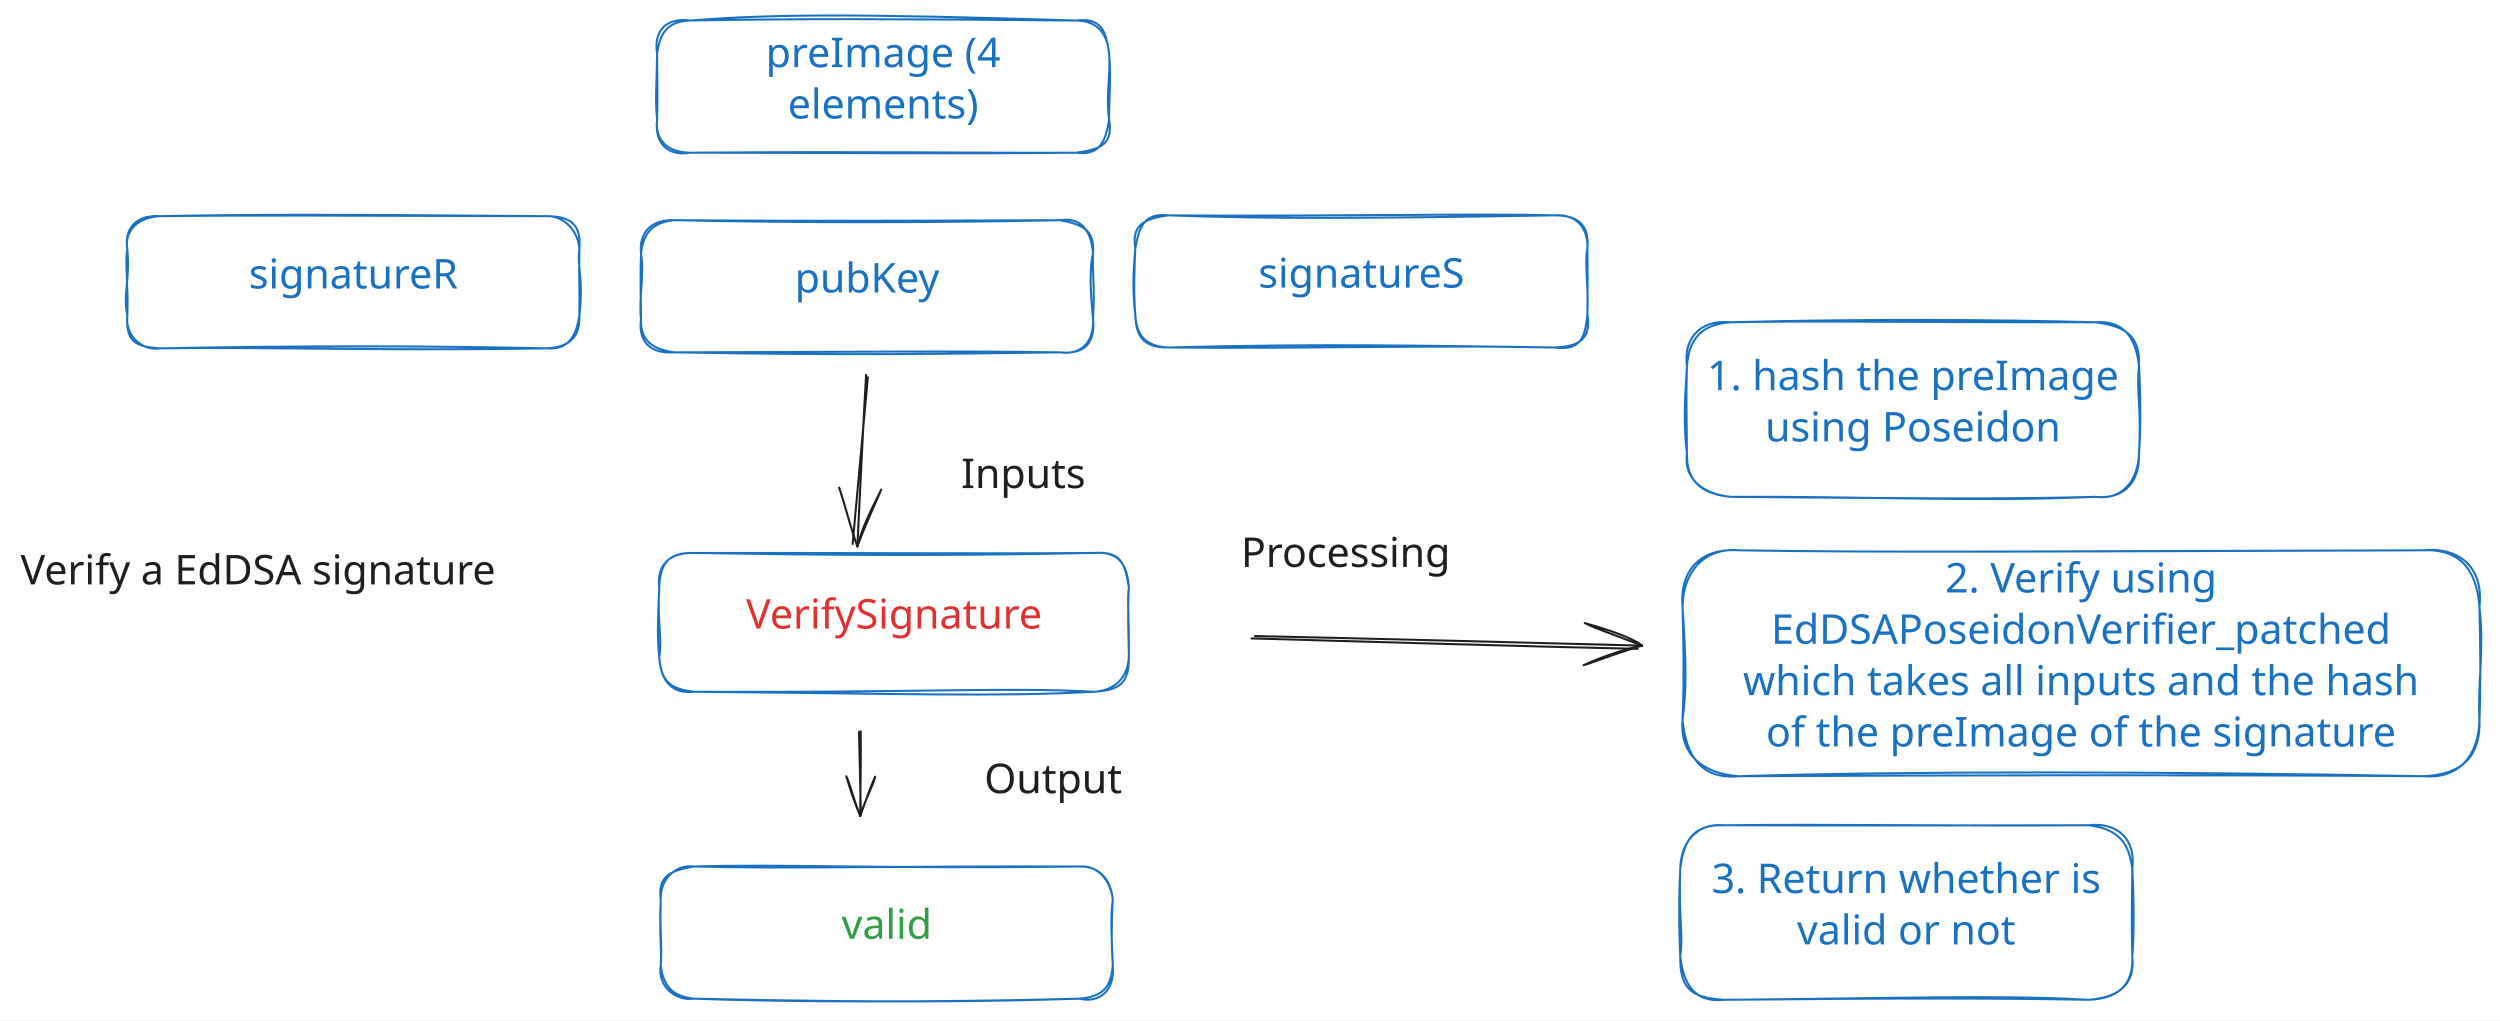
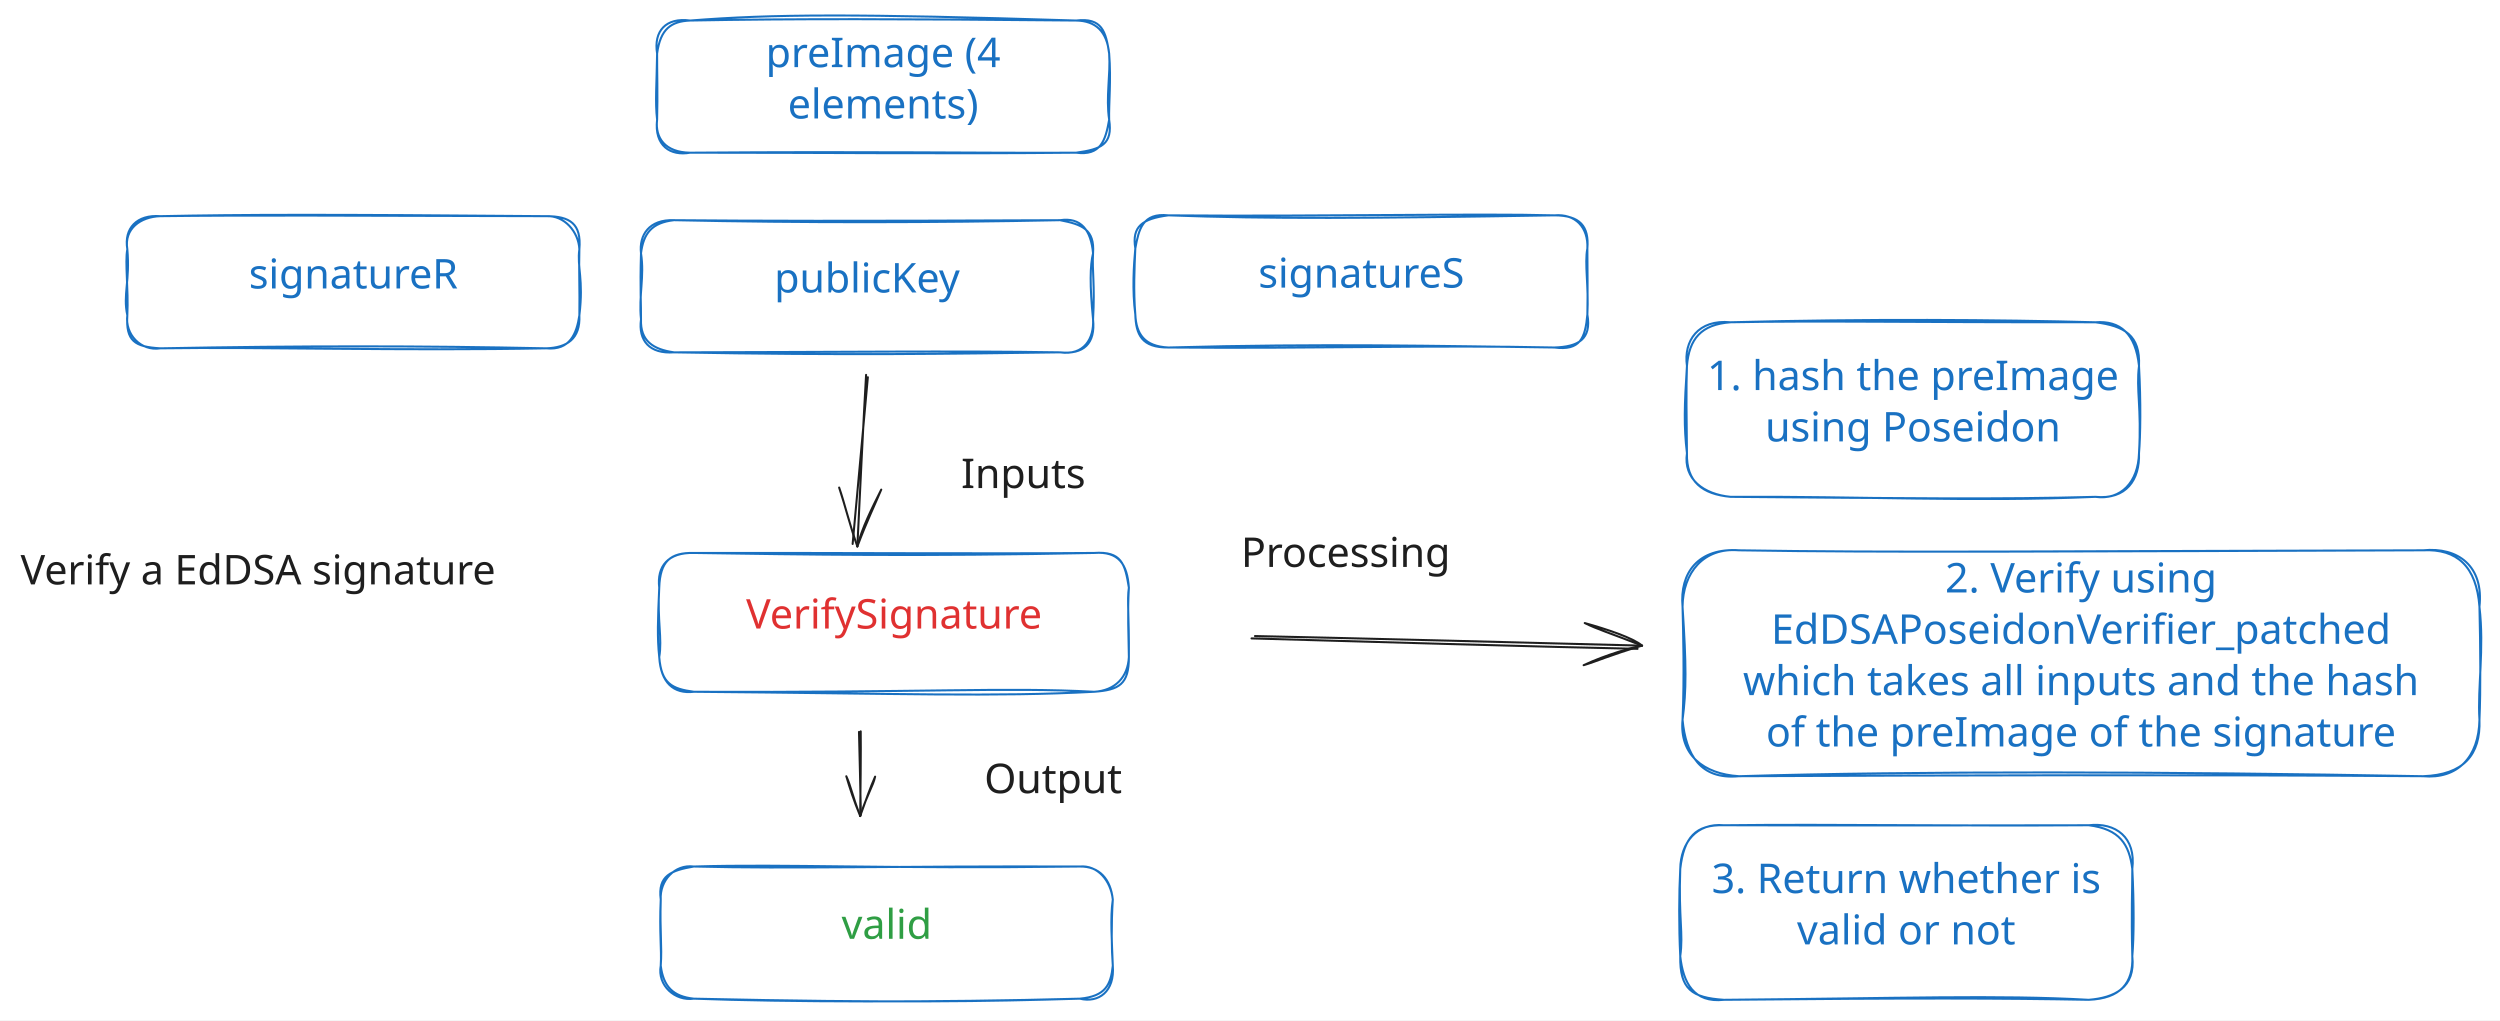
<svg xmlns="http://www.w3.org/2000/svg" version="1.1" viewBox="0 0 1217.331 496.84" width="3651.994" height="1490.519">
  <defs>
    <style class="style-fonts">
      @font-face {
        font-family: "Virgil";
        src: url("https://excalidraw.com/Virgil.woff2");
      }
      @font-face {
        font-family: "Cascadia";
        src: url("https://excalidraw.com/Cascadia.woff2");
      }
      @font-face {
        font-family: "Assistant";
        src: url("https://excalidraw.com/Assistant-Regular.woff2");
      }
    </style>
  </defs>
  <rect x="0" y="0" width="1217.331" height="496.84" fill="#ffffff" />
  <g stroke-linecap="round" transform="translate(321.0042 269.2484) rotate(0 114.3381 33.80052)">
    <path d="M16.9 0 C88.76 -0.11, 158 0.44, 211.78 0 M16.9 0 C71.53 0.82, 127.07 1.75, 211.78 0 M211.78 0 C223.68 -0.9, 227.92 5.41, 228.68 16.9 M211.78 0 C225.18 -0.9, 226.79 5.25, 228.68 16.9 M228.68 16.9 C227.74 23.13, 228.84 30.7, 228.68 50.7 M228.68 16.9 C227.98 29.02, 228.54 40.3, 228.68 50.7 M228.68 50.7 C228.21 60.46, 222 67.03, 211.78 67.6 M228.68 50.7 C228.75 64.04, 223.87 66.73, 211.78 67.6 M211.78 67.6 C168.98 65.25, 127.31 68.09, 16.9 67.6 M211.78 67.6 C163.66 70.17, 117.7 68.45, 16.9 67.6 M16.9 67.6 C6.89 68.79, 0.74 63.11, 0 50.7 M16.9 67.6 C6.18 66.16, 1.05 63.67, 0 50.7 M0 50.7 C1.57 41.72, -1.05 32.87, 0 16.9 M0 50.7 C-1.02 41.13, -0.71 32.91, 0 16.9 M0 16.9 C-1.23 6.5, 4.23 -0.32, 16.9 0 M0 16.9 C0.42 4.17, 5.24 -0.28, 16.9 0" stroke="#1971c2" stroke-width="1" fill="none" />
  </g>
  <g transform="translate(362.9424 290.5489) rotate(0 72.39993 12.5)">
    <text x="72.4" y="0" font-family="Virgil, Segoe UI Emoji" font-size="20px" fill="#e03131" text-anchor="middle" style="white-space: pre;" direction="ltr" dominant-baseline="text-before-edge">VerifySignature</text>
  </g>
  <g stroke-linecap="round">
    <g transform="translate(421.4348 183.8782) rotate(0 -2.731305 40.8157)">
      <path d="M1.15 -0.19 C-0.03 13.24, -5.01 67.39, -6.26 80.99 M0.29 -1.34 C-0.58 12.2, -3.27 68.21, -3.96 82.19" stroke="#1e1e1e" stroke-width="1" fill="none" />
    </g>
    <g transform="translate(421.4348 183.8782) rotate(0 -2.731305 40.8157)">
      <path d="M-12.83 53.53 C-9.79 62.65, -7.29 73.06, -3.96 82.19 M-12.83 53.53 C-10.21 60.96, -8.45 69.25, -3.96 82.19" stroke="#1e1e1e" stroke-width="1" fill="none" />
    </g>
    <g transform="translate(421.4348 183.8782) rotate(0 -2.731305 40.8157)">
      <path d="M7.67 54.53 C3.17 63.48, -1.86 73.52, -3.96 82.19 M7.67 54.53 C4.61 61.83, 0.68 69.84, -3.96 82.19" stroke="#1e1e1e" stroke-width="1" fill="none" />
    </g>
  </g>
  <mask />
  <g transform="translate(467.9891 222.1256) rotate(0 31.80997 12.5)">
    <text x="0" y="0" font-family="Virgil, Segoe UI Emoji" font-size="20px" fill="#1e1e1e" text-anchor="start" style="white-space: pre;" direction="ltr" dominant-baseline="text-before-edge">Inputs</text>
  </g>
  <g transform="translate(479.2753 370.6925) rotate(0 34.84996 12.5)">
    <text x="0" y="0" font-family="Virgil, Segoe UI Emoji" font-size="20px" fill="#1e1e1e" text-anchor="start" style="white-space: pre;" direction="ltr" dominant-baseline="text-before-edge">Output</text>
  </g>
  <g stroke-linecap="round">
    <g transform="translate(418.5707 356.0077) rotate(0 0.2229014 20.51106)">
      <path d="M-0.3 0.39 C-0.13 7.21, 0.53 34.01, 0.62 40.77 M0.54 0.11 C0.69 7.01, 0.41 34.44, 0.28 41.35" stroke="#1e1e1e" stroke-width="1" fill="none" />
    </g>
    <g transform="translate(418.5707 356.0077) rotate(0 0.2229014 20.51106)">
      <path d="M-6.48 21.98 C-4.26 26.72, -3.88 30.42, 0.28 41.35 M-6.48 21.98 C-4.85 27.51, -2.89 33.64, 0.28 41.35" stroke="#1e1e1e" stroke-width="1" fill="none" />
    </g>
    <g transform="translate(418.5707 356.0077) rotate(0 0.2229014 20.51106)">
      <path d="M7.55 22.17 C6.58 26.82, 3.77 30.49, 0.28 41.35 M7.55 22.17 C5.13 27.61, 3.03 33.69, 0.28 41.35" stroke="#1e1e1e" stroke-width="1" fill="none" />
    </g>
  </g>
  <mask />
  <g stroke-linecap="round" transform="translate(321.7348 421.934) rotate(0 110.0576 32.17742)">
    <path d="M16.09 0 C61.23 -1.36, 107.97 1.26, 204.03 0 M16.09 0 C64.31 1.22, 113.35 -0.31, 204.03 0 M204.03 0 C213.58 -0.15, 219.1 6.12, 220.12 16.09 M204.03 0 C212.78 -0.82, 219.17 6.98, 220.12 16.09 M220.12 16.09 C218.79 25.21, 219.73 36.48, 220.12 48.27 M220.12 16.09 C219.36 28.22, 219.51 40.52, 220.12 48.27 M220.12 48.27 C219.18 57.48, 216.66 63.23, 204.03 64.35 M220.12 48.27 C221.16 60.86, 213.23 66.63, 204.03 64.35 M204.03 64.35 C133.07 66.27, 60.87 66.01, 16.09 64.35 M204.03 64.35 C159.24 65.69, 114.06 66.52, 16.09 64.35 M16.09 64.35 C5.93 63.28, 1.28 58.4, 0 48.27 M16.09 64.35 C7.06 65.69, -1.77 58, 0 48.27 M0 48.27 C0.71 38.68, -0.47 32.27, 0 16.09 M0 48.27 C0.5 40.12, -0.75 32.37, 0 16.09 M0 16.09 C-0.54 6.98, 6.78 -1.23, 16.09 0 M0 16.09 C-1.55 4.33, 5.09 1.94, 16.09 0" stroke="#1971c2" stroke-width="1" fill="none" />
  </g>
  <g transform="translate(409.3824 441.6114) rotate(0 22.40998 12.5)">
    <text x="22.41" y="0" font-family="Virgil, Segoe UI Emoji" font-size="20px" fill="#2f9e44" text-anchor="middle" style="white-space: pre;" direction="ltr" dominant-baseline="text-before-edge">valid</text>
  </g>
  <g transform="translate(604.3046 260.5245) rotate(0 49.66994 12.5)">
    <text x="0" y="0" font-family="Virgil, Segoe UI Emoji" font-size="20px" fill="#1e1e1e" text-anchor="start" style="white-space: pre;" direction="ltr" dominant-baseline="text-before-edge">Processing</text>
  </g>
  <g stroke-linecap="round">
    <g transform="translate(610.3931 311.0646) rotate(0 93.9745 1.890304)">
      <path d="M-0.98 -0.2 C29.99 0.69, 155.65 4.33, 186.98 4.87 M0.7 -1.35 C31.95 -0.73, 157.73 2.44, 189.18 3.32" stroke="#1e1e1e" stroke-width="1" fill="none" />
    </g>
    <g transform="translate(610.3931 311.0646) rotate(0 93.9745 1.890304)">
      <path d="M160.73 12.84 C171.61 7.71, 184.95 4, 189.18 3.32 M160.73 12.84 C167.04 10.98, 173.45 7.98, 189.18 3.32" stroke="#1e1e1e" stroke-width="1" fill="none" />
    </g>
    <g transform="translate(610.3931 311.0646) rotate(0 93.9745 1.890304)">
      <path d="M161.27 -7.68 C171.86 -4.74, 184.99 -0.39, 189.18 3.32 M161.27 -7.68 C167.33 -4.66, 173.62 -2.78, 189.18 3.32" stroke="#1e1e1e" stroke-width="1" fill="none" />
    </g>
  </g>
  <mask />
  <g transform="translate(10 269.0312) rotate(0 126.2899 12.5)">
    <text x="0" y="0" font-family="Virgil, Segoe UI Emoji" font-size="20px" fill="#1e1e1e" text-anchor="start" style="white-space: pre;" direction="ltr" dominant-baseline="text-before-edge">Verify a EdDSA signature</text>
  </g>
  <g stroke-linecap="round" transform="translate(312.1239 107.2168) rotate(0 110.0576 32.17742)">
    <path d="M16.09 0 C56.02 0.32, 98.3 0.48, 204.03 0 M16.09 0 C79.15 1.37, 143.18 1.24, 204.03 0 M204.03 0 C214.29 -1.51, 219.08 4.79, 220.12 16.09 M204.03 0 C214.83 2.07, 220.94 4.49, 220.12 16.09 M220.12 16.09 C218.66 22, 218.47 31.69, 220.12 48.27 M220.12 16.09 C219.6 24.91, 221.1 31.02, 220.12 48.27 M220.12 48.27 C221.37 60.18, 215.49 65.5, 204.03 64.35 M220.12 48.27 C220.66 57.55, 215.8 66.06, 204.03 64.35 M204.03 64.35 C152.45 63.52, 96.71 64.23, 16.09 64.35 M204.03 64.35 C152.46 65.02, 101.97 65.93, 16.09 64.35 M16.09 64.35 C4.13 65.22, -1.4 58.67, 0 48.27 M16.09 64.35 C5.78 62.89, -0.39 58.71, 0 48.27 M0 48.27 C-1.2 36.64, 1.79 27.5, 0 16.09 M0 48.27 C0.1 41.44, -0.53 33.73, 0 16.09 M0 16.09 C-1.02 7.29, 3.92 -0.5, 16.09 0 M0 16.09 C1.22 6.57, 5.1 1.21, 16.09 0" stroke="#1971c2" stroke-width="1" fill="none" />
  </g>
  <g transform="translate(390.2015 126.8942) rotate(0 31.97997 12.5)">
-     <text x="31.98" y="0" font-family="Virgil, Segoe UI Emoji" font-size="20px" fill="#1971c2" text-anchor="middle" style="white-space: pre;" direction="ltr" dominant-baseline="text-before-edge">pubKey</text>
+     <text x="31.98" y="0" font-family="Virgil, Segoe UI Emoji" font-size="20px" fill="#1971c2" text-anchor="middle" style="white-space: pre;" direction="ltr" dominant-baseline="text-before-edge">publicKey</text>
  </g>
  <g stroke-linecap="round" transform="translate(821.4291 156.9276) rotate(0 110.0576 42.5)">
    <path d="M21.25 0 C64.85 -0.82, 106.22 0.08, 198.87 0 M21.25 0 C86.8 -1.76, 152.3 -1.29, 198.87 0 M198.87 0 C213.1 1.8, 220.83 6.33, 220.12 21.25 M198.87 0 C211.03 -0.95, 218.45 5.57, 220.12 21.25 M220.12 21.25 C218.66 32.92, 221.42 41.45, 220.12 63.75 M220.12 21.25 C221.1 38.8, 220.84 55.72, 220.12 63.75 M220.12 63.75 C220.59 76.66, 213.95 86.48, 198.87 85 M220.12 63.75 C219.72 77.8, 211.31 86.78, 198.87 85 M198.87 85 C139.94 87.61, 83.36 84.6, 21.25 85 M198.87 85 C152.62 86.28, 106.9 85.69, 21.25 85 M21.25 85 C7.45 83.73, -0.34 77.67, 0 63.75 M21.25 85 C8.11 83.74, -1.84 76.34, 0 63.75 M0 63.75 C-1.57 50.79, -1.24 40.29, 0 21.25 M0 63.75 C-0.19 48.37, -0.4 30.81, 0 21.25 M0 21.25 C1.06 8.14, 6.86 1.06, 21.25 0 M0 21.25 C-1.74 9, 5.48 -1.54, 21.25 0" stroke="#1971c2" stroke-width="1" fill="none" />
  </g>
  <g transform="translate(829.3667 174.4276) rotate(0 102.1199 25)">
    <text x="102.12" y="0" font-family="Virgil, Segoe UI Emoji" font-size="20px" fill="#1971c2" text-anchor="middle" style="white-space: pre;" direction="ltr" dominant-baseline="text-before-edge">1. hash the preImage</text>
    <text x="102.12" y="25" font-family="Virgil, Segoe UI Emoji" font-size="20px" fill="#1971c2" text-anchor="middle" style="white-space: pre;" direction="ltr" dominant-baseline="text-before-edge">using Poseidon</text>
  </g>
  <g stroke-linecap="round" transform="translate(819.2869 267.9638) rotate(0 194.0222 55)">
    <path d="M27.5 0 C99.75 1.14, 170.87 0.61, 360.54 0 M27.5 0 C102.25 1.25, 177.2 0.39, 360.54 0 M360.54 0 C377.13 -0.82, 386.6 7.85, 388.04 27.5 M360.54 0 C377.8 -1.74, 390.23 7.87, 388.04 27.5 M388.04 27.5 C390.47 48.17, 387.02 66.74, 388.04 82.5 M388.04 27.5 C388.49 46.65, 388.7 67.8, 388.04 82.5 M388.04 82.5 C387.7 100.73, 377.38 111.55, 360.54 110 M388.04 82.5 C388.7 99.6, 380.35 109.32, 360.54 110 M360.54 110 C235.51 107.65, 112.3 107.43, 27.5 110 M360.54 110 C246.4 109.21, 131.89 109.56, 27.5 110 M27.5 110 C10.06 108.91, -1.6 99.46, 0 82.5 M27.5 110 C8.55 111.86, 1.62 99.42, 0 82.5 M0 82.5 C1.94 68.21, 1.87 55.87, 0 27.5 M0 82.5 C0.93 61.22, 0.28 39.42, 0 27.5 M0 27.5 C-1.51 10.83, 7.77 -1.34, 27.5 0 M0 27.5 C0.21 10.77, 10.3 -1.48, 27.5 0" stroke="#1971c2" stroke-width="1" fill="none" />
  </g>
  <g transform="translate(831.4892 272.9638) rotate(0 181.8199 50)">
    <text x="181.82" y="0" font-family="Virgil, Segoe UI Emoji" font-size="20px" fill="#1971c2" text-anchor="middle" style="white-space: pre;" direction="ltr" dominant-baseline="text-before-edge">2. Verify using </text>
    <text x="181.82" y="25" font-family="Virgil, Segoe UI Emoji" font-size="20px" fill="#1971c2" text-anchor="middle" style="white-space: pre;" direction="ltr" dominant-baseline="text-before-edge">EdDSAPoseidonVerifier_patched</text>
    <text x="181.82" y="50" font-family="Virgil, Segoe UI Emoji" font-size="20px" fill="#1971c2" text-anchor="middle" style="white-space: pre;" direction="ltr" dominant-baseline="text-before-edge">which takes all inputs and the hash </text>
    <text x="181.82" y="75" font-family="Virgil, Segoe UI Emoji" font-size="20px" fill="#1971c2" text-anchor="middle" style="white-space: pre;" direction="ltr" dominant-baseline="text-before-edge">of the preImage of the signature</text>
  </g>
  <g stroke-linecap="round" transform="translate(818.1681 401.8396) rotate(0 110.0576 42.5)">
    <path d="M21.25 0 C75.84 -0.63, 132.88 0.48, 198.87 0 M21.25 0 C89.63 0.26, 159.03 0.01, 198.87 0 M198.87 0 C212.09 -1.52, 222.02 5.95, 220.12 21.25 M198.87 0 C214.07 1.87, 218.6 9.36, 220.12 21.25 M220.12 21.25 C220.99 38.3, 220.95 54.36, 220.12 63.75 M220.12 21.25 C220.14 31.29, 219.56 42.2, 220.12 63.75 M220.12 63.75 C220.68 76.85, 214.31 84.41, 198.87 85 M220.12 63.75 C221.81 79.26, 211.27 84.01, 198.87 85 M198.87 85 C154.56 82.5, 108.21 84.27, 21.25 85 M198.87 85 C157.35 84.24, 114.13 84.1, 21.25 85 M21.25 85 C6.55 86.62, 1.41 76.69, 0 63.75 M21.25 85 C5.54 83.96, -0.27 79.86, 0 63.75 M0 63.75 C1.58 52.71, -0.85 45.62, 0 21.25 M0 63.75 C-0.71 49.6, -0.65 33.11, 0 21.25 M0 21.25 C0.19 8.48, 8.07 -1.28, 21.25 0 M0 21.25 C1.8 5.83, 7.43 -0.4, 21.25 0" stroke="#1971c2" stroke-width="1" fill="none" />
  </g>
  <g transform="translate(826.6458 419.3396) rotate(0 101.5799 25)">
    <text x="101.58" y="0" font-family="Virgil, Segoe UI Emoji" font-size="20px" fill="#1971c2" text-anchor="middle" style="white-space: pre;" direction="ltr" dominant-baseline="text-before-edge">3. Return whether is</text>
    <text x="101.58" y="25" font-family="Virgil, Segoe UI Emoji" font-size="20px" fill="#1971c2" text-anchor="middle" style="white-space: pre;" direction="ltr" dominant-baseline="text-before-edge">valid or not</text>
  </g>
  <g stroke-linecap="round" transform="translate(61.99469 105.2609) rotate(0 110.0576 32.17742)">
    <path d="M16.09 0 C55.1 -0.82, 97.29 -0.92, 204.03 0 M16.09 0 C60.06 -0.54, 104.77 -0.21, 204.03 0 M204.03 0 C215.56 0.02, 221.19 3.66, 220.12 16.09 M204.03 0 C212.7 -0.46, 219.69 7.48, 220.12 16.09 M220.12 16.09 C218.9 24.79, 222.29 30.57, 220.12 48.27 M220.12 16.09 C219.82 25.65, 220.33 36.12, 220.12 48.27 M220.12 48.27 C220.67 59.81, 214.06 64.01, 204.03 64.35 M220.12 48.27 C218.84 57.11, 215.53 65.49, 204.03 64.35 M204.03 64.35 C134.44 65.69, 64.81 63.6, 16.09 64.35 M204.03 64.35 C143.77 63.08, 84.22 63.05, 16.09 64.35 M16.09 64.35 C3.45 63.62, -0.75 60.78, 0 48.27 M16.09 64.35 C6.47 65.87, -1.2 57.38, 0 48.27 M0 48.27 C-2.21 38.1, 1.4 31.59, 0 16.09 M0 48.27 C0.64 35.13, -1.24 22.69, 0 16.09 M0 16.09 C-1.63 6.15, 6.4 0.31, 16.09 0 M0 16.09 C-1.72 5.89, 4.62 -0.88, 16.09 0" stroke="#1971c2" stroke-width="1" fill="none" />
  </g>
  <g transform="translate(120.2023 124.9383) rotate(0 51.84995 12.5)">
    <text x="51.85" y="0" font-family="Virgil, Segoe UI Emoji" font-size="20px" fill="#1971c2" text-anchor="middle" style="white-space: pre;" direction="ltr" dominant-baseline="text-before-edge">signatureR</text>
  </g>
  <g stroke-linecap="round" transform="translate(552.8217 104.8566) rotate(0 110.0576 32.17742)">
    <path d="M16.09 0 C92.23 0.62, 166.8 -1.05, 204.03 0 M16.09 0 C64.87 1.81, 113.62 1.49, 204.03 0 M204.03 0 C214.38 -0.92, 220.6 5.98, 220.12 16.09 M204.03 0 C216.62 0.01, 221 5.33, 220.12 16.09 M220.12 16.09 C218.65 23.6, 220.85 34.37, 220.12 48.27 M220.12 16.09 C220.16 26.13, 220.33 37.13, 220.12 48.27 M220.12 48.27 C219.07 59.89, 216.63 66.01, 204.03 64.35 M220.12 48.27 C222.26 60.44, 215.63 64, 204.03 64.35 M204.03 64.35 C146.66 63.06, 85.76 65.02, 16.09 64.35 M204.03 64.35 C148.04 63.62, 91.25 62.28, 16.09 64.35 M16.09 64.35 C4.39 63.79, 0.45 57.77, 0 48.27 M16.09 64.35 C3.07 64.5, 0.29 58.04, 0 48.27 M0 48.27 C-1.58 36.6, -0.76 24, 0 16.09 M0 48.27 C-0.94 36.5, -0.41 25.6, 0 16.09 M0 16.09 C1.69 6.74, 3.6 -1.36, 16.09 0 M0 16.09 C-1.76 5.43, 3.32 1.68, 16.09 0" stroke="#1971c2" stroke-width="1" fill="none" />
  </g>
  <g transform="translate(611.7294 124.534) rotate(0 51.14995 12.5)">
    <text x="51.15" y="0" font-family="Virgil, Segoe UI Emoji" font-size="20px" fill="#1971c2" text-anchor="middle" style="white-space: pre;" direction="ltr" dominant-baseline="text-before-edge">signatureS</text>
  </g>
  <g stroke-linecap="round" transform="translate(319.9646 10) rotate(0 110.0576 32.17742)">
    <path d="M16.09 0 C56.1 -3.17, 96.71 -3.37, 204.03 0 M16.09 0 C67.11 -0.94, 117.53 -0.81, 204.03 0 M204.03 0 C216.63 -1.52, 218.55 5.29, 220.12 16.09 M204.03 0 C213.59 0.13, 219.04 5.35, 220.12 16.09 M220.12 16.09 C220.84 26.31, 218.45 37.31, 220.12 48.27 M220.12 16.09 C221.15 28.91, 219.9 40.65, 220.12 48.27 M220.12 48.27 C218.34 58.62, 215.88 65.94, 204.03 64.35 M220.12 48.27 C221.98 60.4, 216.18 62.69, 204.03 64.35 M204.03 64.35 C154.41 64.6, 108.46 63.64, 16.09 64.35 M204.03 64.35 C142.34 64.99, 81.51 64.34, 16.09 64.35 M16.09 64.35 C3.84 64.21, -1.05 57.06, 0 48.27 M16.09 64.35 C6.55 66.09, -1.49 61.09, 0 48.27 M0 48.27 C0.34 36.09, -0.03 24.79, 0 16.09 M0 48.27 C-1.02 39.7, -0.21 30.88, 0 16.09 M0 16.09 C1.6 3.93, 6.96 0.4, 16.09 0 M0 16.09 C-1.78 5.13, 4.26 -1.6, 16.09 0" stroke="#1971c2" stroke-width="1" fill="none" />
  </g>
  <g transform="translate(365.8422 17.17742) rotate(0 64.17995 25)">
    <text x="64.18" y="0" font-family="Virgil, Segoe UI Emoji" font-size="20px" fill="#1971c2" text-anchor="middle" style="white-space: pre;" direction="ltr" dominant-baseline="text-before-edge">preImage (4 </text>
    <text x="64.18" y="25" font-family="Virgil, Segoe UI Emoji" font-size="20px" fill="#1971c2" text-anchor="middle" style="white-space: pre;" direction="ltr" dominant-baseline="text-before-edge">elements)</text>
  </g>
</svg>
